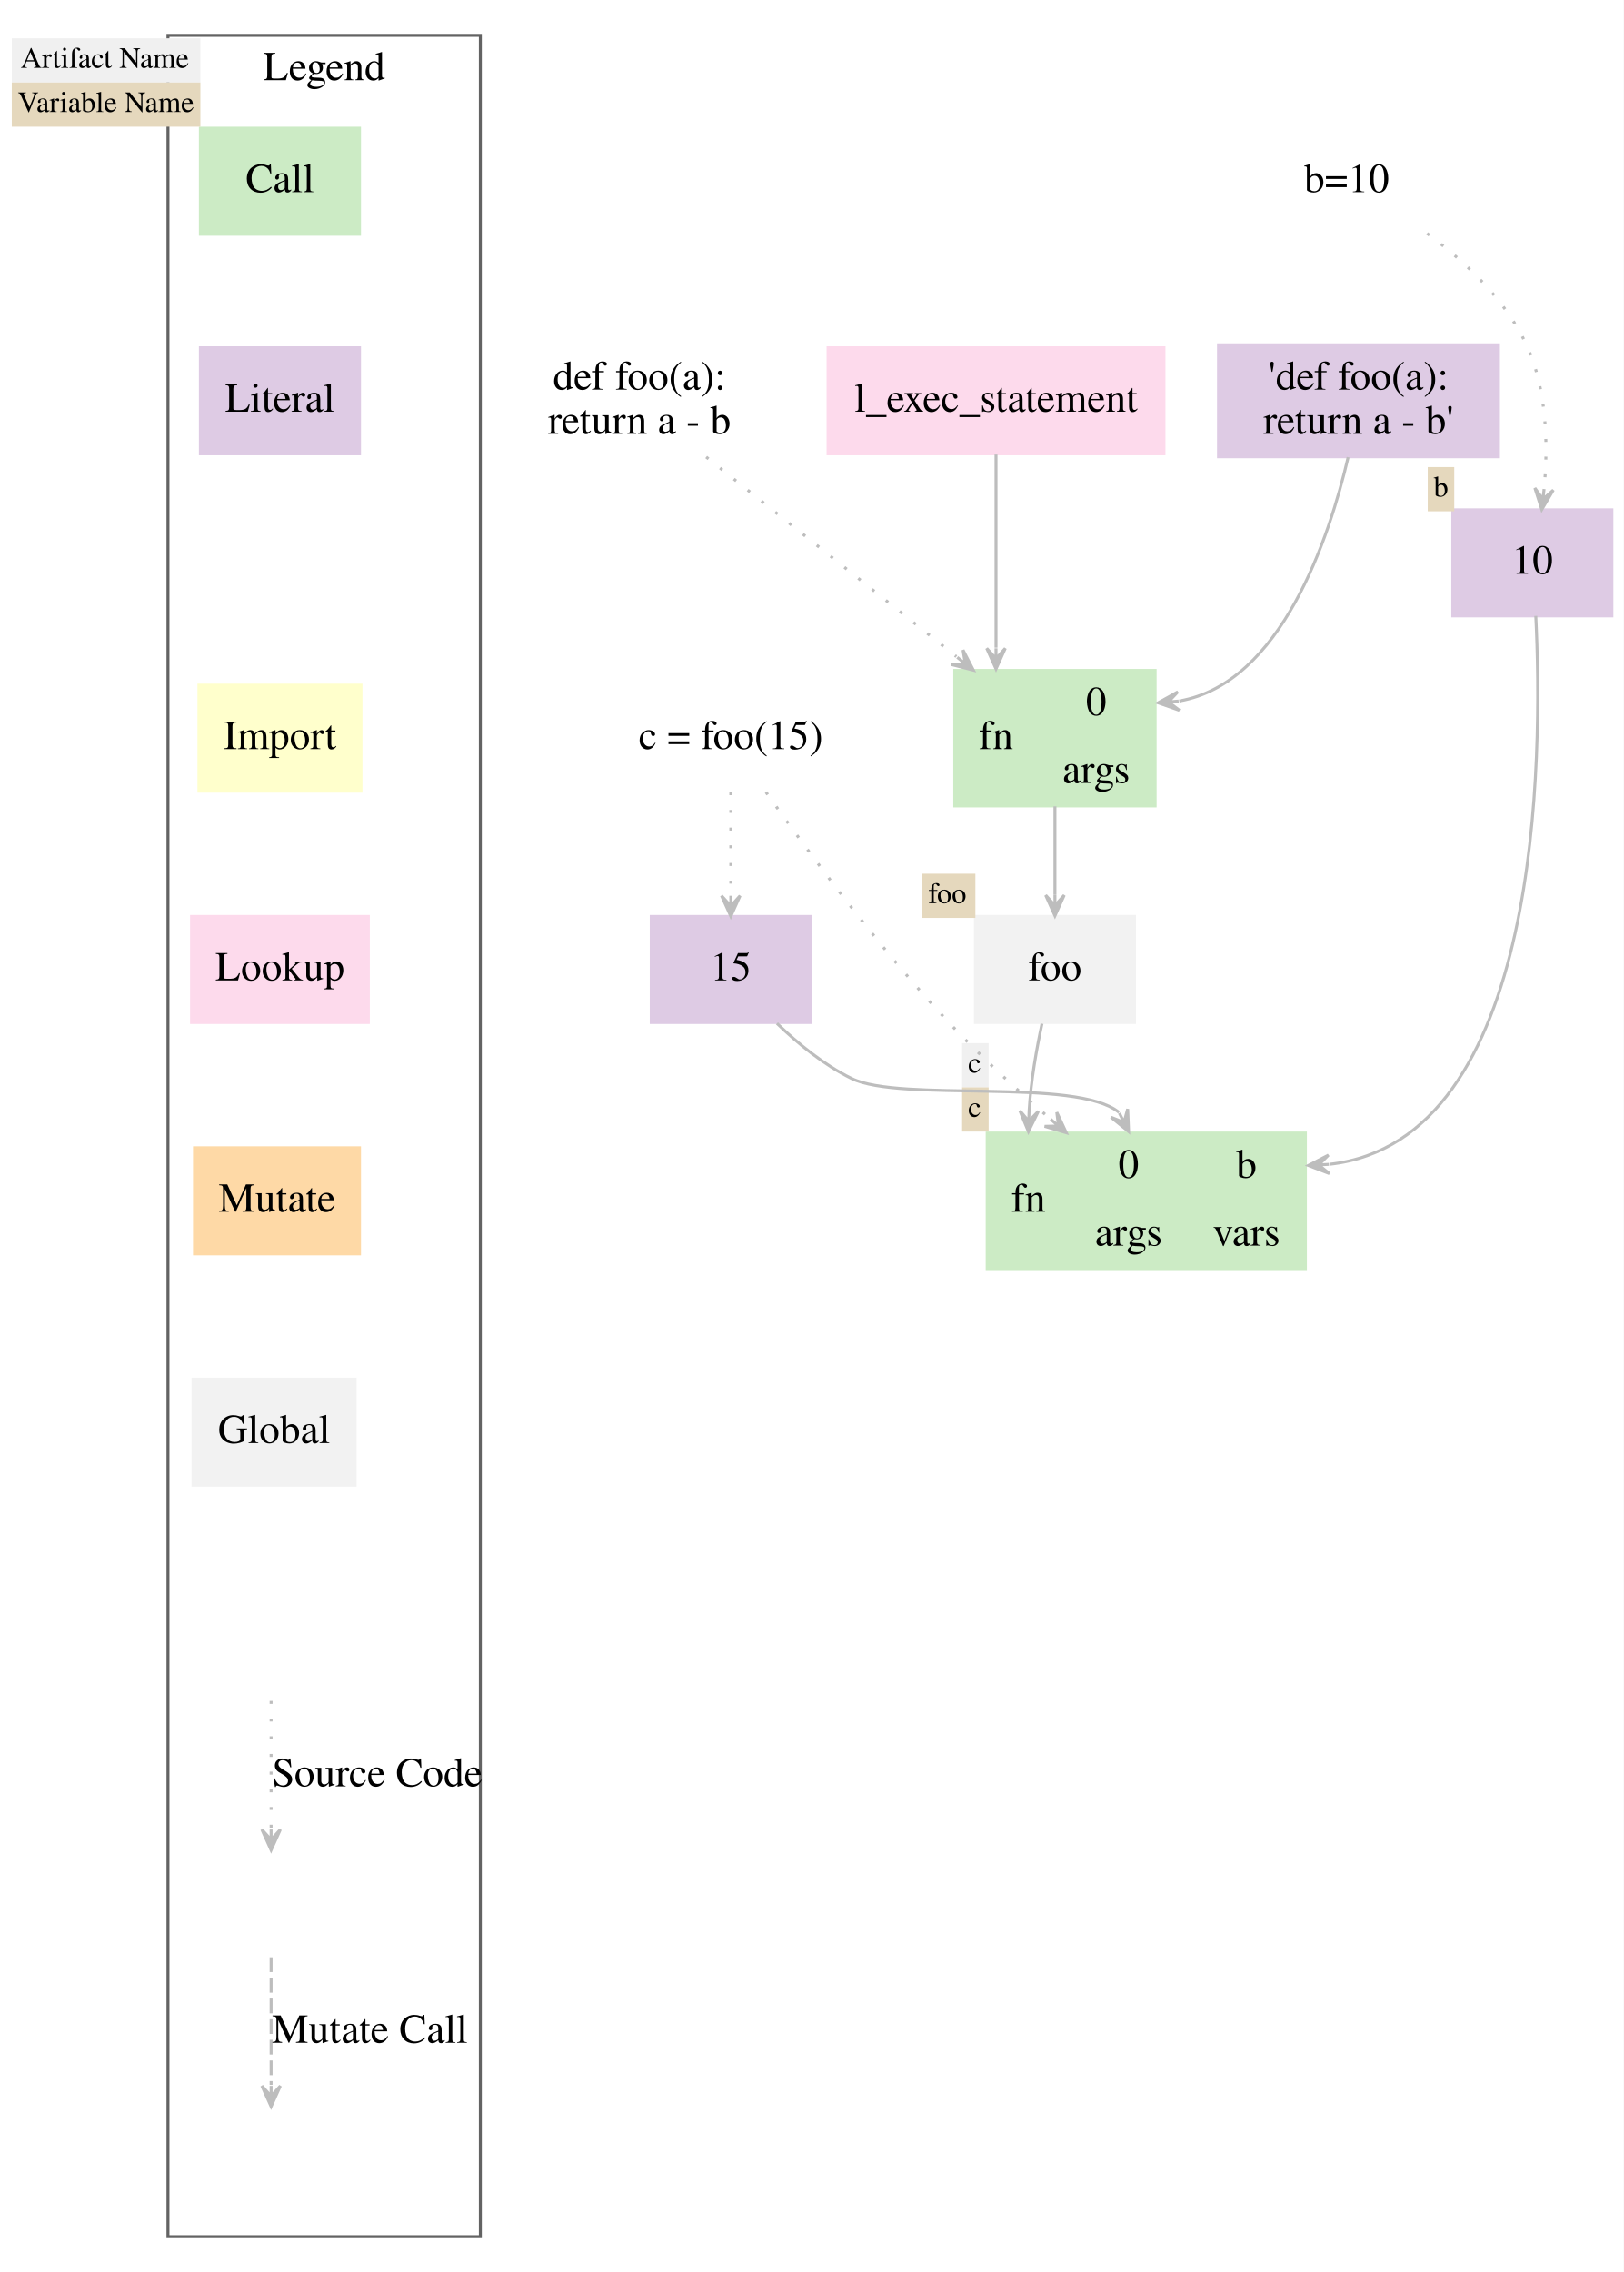
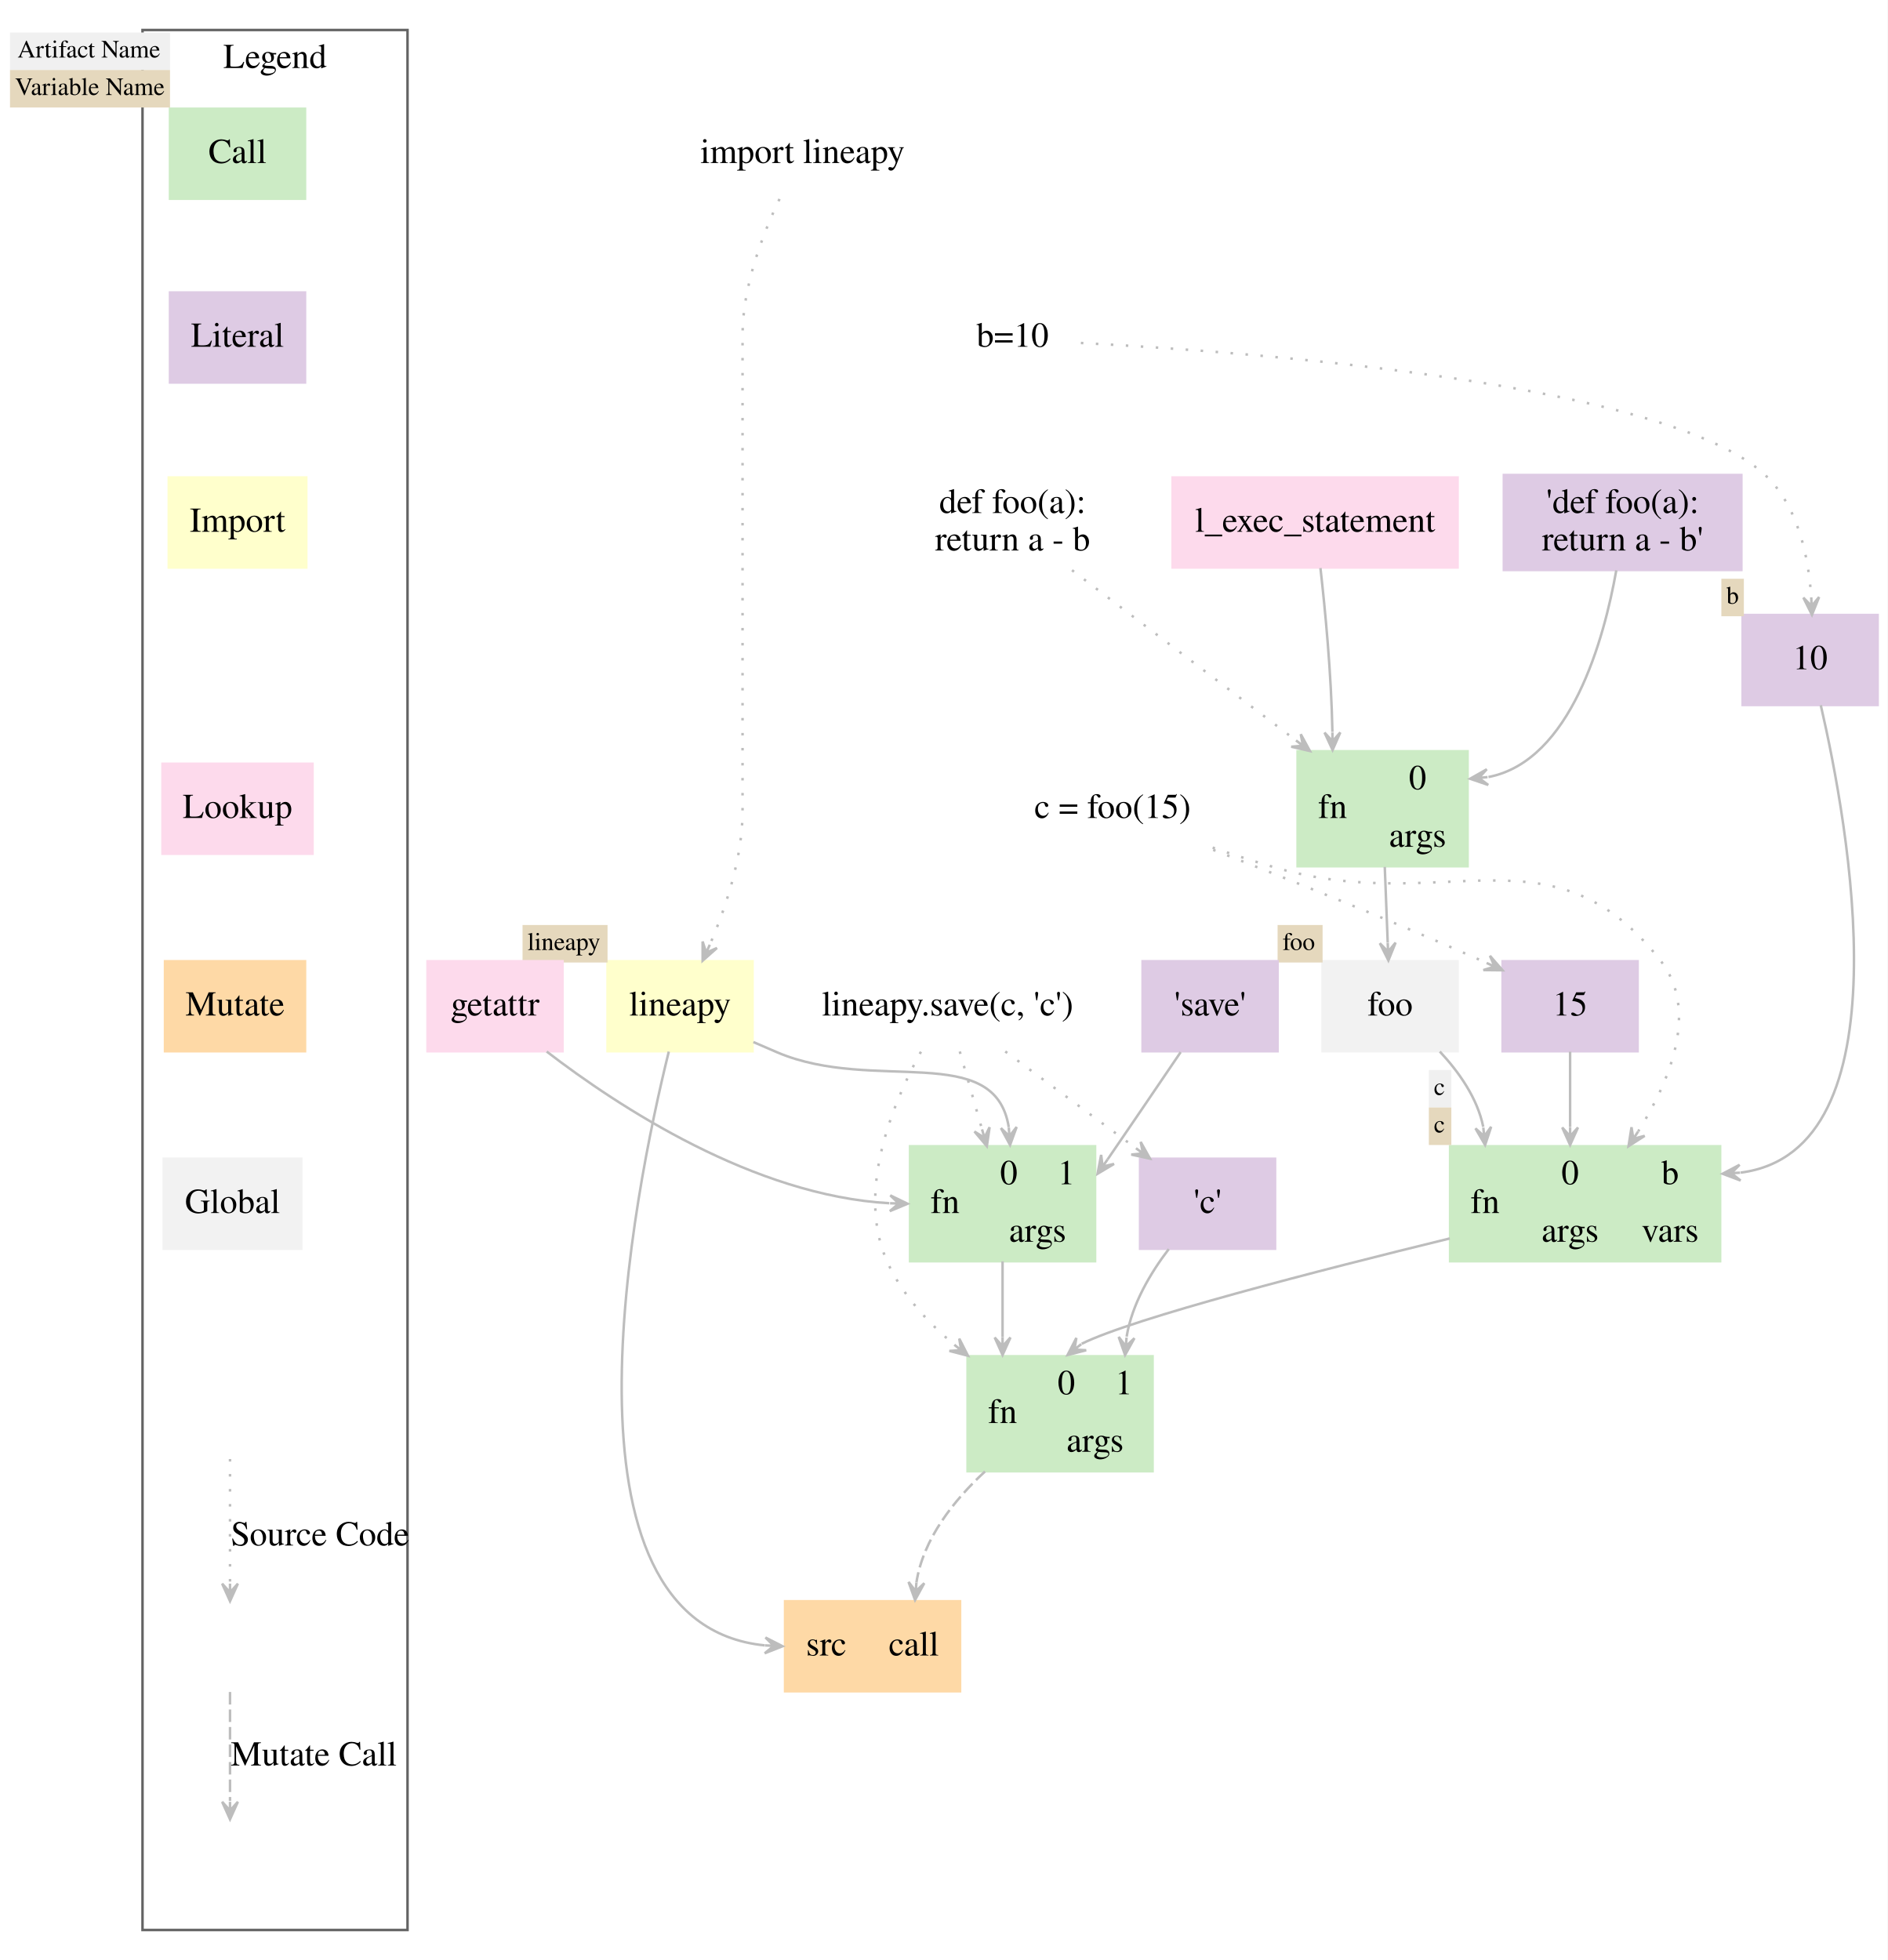
- <svg xmlns="http://www.w3.org/2000/svg" width="551pt" height="771pt" viewBox="0.00 0.00 551.00 771.00">
-   <g id="graph0" class="graph" transform="scale(1 1) rotate(0) translate(4 767)">
-     <polygon fill="white" stroke="transparent" points="-4,4 -4,-767 547,-767 547,4 -4,4" />
+ <svg xmlns="http://www.w3.org/2000/svg" width="755pt" height="784pt" viewBox="0.00 0.00 755.00 784.00">
+   <g id="graph0" class="graph" transform="scale(1 1) rotate(0) translate(4 780)">
+     <polygon fill="white" stroke="transparent" points="-4,4 -4,-780 751,-780 751,4 -4,4" />
    <g id="clust1" class="cluster">
-       <polygon fill="none" stroke="#636363" points="53,-8 53,-755 159,-755 159,-8 53,-8" />
-       <text text-anchor="middle" x="106" y="-739.8" font-family="Times,serif" font-size="14.00">Legend</text>
+       <polygon fill="none" stroke="#636363" points="53,-8 53,-768 159,-768 159,-8 53,-8" />
+       <text text-anchor="middle" x="106" y="-752.8" font-family="Times,serif" font-size="14.00">Legend</text>
    </g>
    <g id="node1" class="node">
-       <polygon fill="#ccebc5" stroke="#ccebc5" points="64,-687.5 64,-723.5 118,-723.5 118,-687.5 64,-687.5" />
-       <text text-anchor="middle" x="91" y="-701.8" font-family="Times,serif" font-size="14.00">Call</text>
-       <polygon fill="#f0f0f0" stroke="transparent" points="0,-739 0,-754 64,-754 64,-739 0,-739" />
-       <text text-anchor="start" x="3" y="-744" font-family="Times,serif" font-size="10.00">Artifact Name</text>
-       <polygon fill="#e5d8bd" stroke="transparent" points="0,-724 0,-739 64,-739 64,-724 0,-724" />
-       <text text-anchor="start" x="2" y="-729" font-family="Times,serif" font-size="10.00">Variable Name</text>
+       <polygon fill="#ccebc5" stroke="#ccebc5" points="64,-700.5 64,-736.5 118,-736.5 118,-700.5 64,-700.5" />
+       <text text-anchor="middle" x="91" y="-714.8" font-family="Times,serif" font-size="14.00">Call</text>
+       <polygon fill="#f0f0f0" stroke="transparent" points="0,-752 0,-767 64,-767 64,-752 0,-752" />
+       <text text-anchor="start" x="3" y="-757" font-family="Times,serif" font-size="10.00">Artifact Name</text>
+       <polygon fill="#e5d8bd" stroke="transparent" points="0,-737 0,-752 64,-752 64,-737 0,-737" />
+       <text text-anchor="start" x="2" y="-742" font-family="Times,serif" font-size="10.00">Variable Name</text>
    </g>
    <g id="node2" class="node">
-       <polygon fill="#decbe4" stroke="#decbe4" points="118,-649 64,-649 64,-613 118,-613 118,-649" />
-       <text text-anchor="middle" x="91" y="-627.3" font-family="Times,serif" font-size="14.00">Literal</text>
+       <polygon fill="#decbe4" stroke="#decbe4" points="118,-663 64,-663 64,-627 118,-627 118,-663" />
+       <text text-anchor="middle" x="91" y="-641.3" font-family="Times,serif" font-size="14.00">Literal</text>
    </g>
    <g id="node3" class="node">
-       <polygon fill="#ffffcc" stroke="#ffffcc" points="118.5,-534.5 63.5,-534.5 63.5,-498.5 118.5,-498.5 118.5,-534.5" />
-       <text text-anchor="middle" x="91" y="-512.8" font-family="Times,serif" font-size="14.00">Import</text>
+       <polygon fill="#ffffcc" stroke="#ffffcc" points="118.5,-589 63.5,-589 63.5,-553 118.5,-553 118.5,-589" />
+       <text text-anchor="middle" x="91" y="-567.3" font-family="Times,serif" font-size="14.00">Import</text>
    </g>
    <g id="node4" class="node">
-       <polygon fill="#fddaec" stroke="#fddaec" points="121,-456 61,-456 61,-420 121,-420 121,-456" />
-       <text text-anchor="middle" x="91" y="-434.3" font-family="Times,serif" font-size="14.00">Lookup</text>
+       <polygon fill="#fddaec" stroke="#fddaec" points="121,-474.5 61,-474.5 61,-438.5 121,-438.5 121,-474.5" />
+       <text text-anchor="middle" x="91" y="-452.8" font-family="Times,serif" font-size="14.00">Lookup</text>
    </g>
    <g id="node5" class="node">
-       <polygon fill="#fed9a6" stroke="#fed9a6" points="62,-341.5 62,-377.5 118,-377.5 118,-341.5 62,-341.5" />
-       <text text-anchor="middle" x="90" y="-355.8" font-family="Times,serif" font-size="14.00">Mutate</text>
+       <polygon fill="#fed9a6" stroke="#fed9a6" points="62,-359.5 62,-395.5 118,-395.5 118,-359.5 62,-359.5" />
+       <text text-anchor="middle" x="90" y="-373.8" font-family="Times,serif" font-size="14.00">Mutate</text>
    </g>
    <g id="node6" class="node">
-       <polygon fill="#f2f2f2" stroke="#f2f2f2" points="116.5,-299 61.5,-299 61.5,-263 116.5,-263 116.5,-299" />
-       <text text-anchor="middle" x="89" y="-277.3" font-family="Times,serif" font-size="14.00">Global</text>
+       <polygon fill="#f2f2f2" stroke="#f2f2f2" points="116.5,-316.5 61.5,-316.5 61.5,-280.5 116.5,-280.5 116.5,-316.5" />
+       <text text-anchor="middle" x="89" y="-294.8" font-family="Times,serif" font-size="14.00">Global</text>
    </g>
    <g id="edge7" class="edge">
-       <path fill="none" stroke="#bdbdbd" stroke-dasharray="1,5" d="M88,-189.8C88,-177.36 88,-160.36 88,-146.5" />
-       <polygon fill="#bdbdbd" stroke="#bdbdbd" points="88,-139.18 91.15,-146.18 88,-142.68 88,-146.18 88,-146.18 88,-146.18 88,-142.68 84.85,-146.18 88,-139.18 88,-139.18" />
-       <text text-anchor="middle" x="124" y="-160.8" font-family="Times,serif" font-size="14.00">Source Code</text>
+       <path fill="none" stroke="#bdbdbd" stroke-dasharray="1,5" d="M88,-196.38C88,-182.4 88,-162.47 88,-146.83" />
+       <polygon fill="#bdbdbd" stroke="#bdbdbd" points="88,-139.54 91.15,-146.54 88,-143.04 88,-146.54 88,-146.54 88,-146.54 88,-143.04 84.85,-146.54 88,-139.54 88,-139.54" />
+       <text text-anchor="middle" x="124" y="-161.8" font-family="Times,serif" font-size="14.00">Source Code</text>
    </g>
    <g id="edge8" class="edge">
-       <path fill="none" stroke="#bdbdbd" stroke-dasharray="5,2" d="M88,-102.8C88,-90.36 88,-73.36 88,-59.5" />
-       <polygon fill="#bdbdbd" stroke="#bdbdbd" points="88,-52.18 91.15,-59.18 88,-55.68 88,-59.18 88,-59.18 88,-59.18 88,-55.68 84.85,-59.18 88,-52.18 88,-52.18" />
+       <path fill="none" stroke="#bdbdbd" stroke-dasharray="5,2" d="M88,-103.2C88,-90.68 88,-73.59 88,-59.65" />
+       <polygon fill="#bdbdbd" stroke="#bdbdbd" points="88,-52.28 91.15,-59.28 88,-55.78 88,-59.28 88,-59.28 88,-59.28 88,-55.78 84.85,-59.28 88,-52.28 88,-52.28" />
      <text text-anchor="middle" x="121.5" y="-73.8" font-family="Times,serif" font-size="14.00">Mutate Call</text>
    </g>
    <g id="node10" class="node">
-       <polygon fill="#decbe4" stroke="#decbe4" points="543,-594 489,-594 489,-558 543,-558 543,-594" />
-       <text text-anchor="middle" x="516" y="-572.3" font-family="Times,serif" font-size="14.00">10</text>
-       <polygon fill="#e5d8bd" stroke="transparent" points="480.5,-593.5 480.5,-608.5 489.5,-608.5 489.5,-593.5 480.5,-593.5" />
-       <text text-anchor="start" x="482.5" y="-598.5" font-family="Times,serif" font-size="10.00">b</text>
+       <polygon fill="#ffffcc" stroke="#ffffcc" points="297,-395.5 239,-395.5 239,-359.5 297,-359.5 297,-395.5" />
+       <text text-anchor="middle" x="268" y="-373.8" font-family="Times,serif" font-size="14.00">lineapy</text>
+       <polygon fill="#e5d8bd" stroke="transparent" points="205,-395 205,-410 239,-410 239,-395 205,-395" />
+       <text text-anchor="start" x="207" y="-400" font-family="Times,serif" font-size="10.00">lineapy</text>
+     </g>
+     <g id="node21" class="node">
+       <polygon fill="#ccebc5" stroke="#ccebc5" points="360,-275.5 360,-321.5 434,-321.5 434,-275.5 360,-275.5" />
+       <text text-anchor="middle" x="374" y="-294.8" font-family="Times,serif" font-size="14.00">fn</text>
+       <polyline fill="none" stroke="#ccebc5" points="388,-275.5 388,-321.5 " />
+       <text text-anchor="middle" x="399.5" y="-306.3" font-family="Times,serif" font-size="14.00">0</text>
+       <polyline fill="none" stroke="#ccebc5" points="411,-298.5 411,-321.5 " />
+       <text text-anchor="middle" x="422.5" y="-306.3" font-family="Times,serif" font-size="14.00">1</text>
+       <polyline fill="none" stroke="#ccebc5" points="388,-298.5 434,-298.5 " />
+       <text text-anchor="middle" x="411" y="-283.3" font-family="Times,serif" font-size="14.00">args</text>
+     </g>
+     <g id="edge16" class="edge">
+       <path fill="none" stroke="#bdbdbd" d="M297.33,-363.18C300.58,-361.75 303.86,-360.33 307,-359 345.57,-342.68 393.94,-363.72 399.48,-329.13" />
+       <polygon fill="#bdbdbd" stroke="#bdbdbd" points="400,-322 402.63,-329.21 399.74,-325.49 399.49,-328.98 399.49,-328.98 399.49,-328.98 399.74,-325.49 396.35,-328.75 400,-322 400,-322" />
+     </g>
+     <g id="node22" class="node">
+       <polygon fill="#fed9a6" stroke="#fed9a6" points="310,-103.5 310,-139.5 380,-139.5 380,-103.5 310,-103.5" />
+       <text text-anchor="middle" x="326.5" y="-117.8" font-family="Times,serif" font-size="14.00">src</text>
+       <polyline fill="none" stroke="#fed9a6" points="343,-103.5 343,-139.5 " />
+       <text text-anchor="middle" x="361.5" y="-117.8" font-family="Times,serif" font-size="14.00">call</text>
+     </g>
+     <g id="edge18" class="edge">
+       <path fill="none" stroke="#bdbdbd" d="M263.5,-359.37C249.73,-303.65 214.24,-130.6 301.9,-121.84" />
+       <polygon fill="#bdbdbd" stroke="#bdbdbd" points="309,-121.5 302.16,-124.99 305.5,-121.67 302.01,-121.84 302.01,-121.84 302.01,-121.84 305.5,-121.67 301.86,-118.69 309,-121.5 309,-121.5" />
+     </g>
+     <g id="node11" class="node">
+       <polygon fill="#decbe4" stroke="#decbe4" points="747,-534 693,-534 693,-498 747,-498 747,-534" />
+       <text text-anchor="middle" x="720" y="-512.3" font-family="Times,serif" font-size="14.00">10</text>
+       <polygon fill="#e5d8bd" stroke="transparent" points="684.5,-533.5 684.5,-548.5 693.5,-548.5 693.5,-533.5 684.5,-533.5" />
+       <text text-anchor="start" x="686.5" y="-538.5" font-family="Times,serif" font-size="10.00">b</text>
+     </g>
+     <g id="node17" class="node">
+       <polygon fill="#ccebc5" stroke="#ccebc5" points="576,-275.5 576,-321.5 684,-321.5 684,-275.5 576,-275.5" />
+       <text text-anchor="middle" x="590" y="-294.8" font-family="Times,serif" font-size="14.00">fn</text>
+       <polyline fill="none" stroke="#ccebc5" points="604,-275.5 604,-321.5 " />
+       <text text-anchor="middle" x="624" y="-306.3" font-family="Times,serif" font-size="14.00">0</text>
+       <polyline fill="none" stroke="#ccebc5" points="604,-298.5 644,-298.5 " />
+       <text text-anchor="middle" x="624" y="-283.3" font-family="Times,serif" font-size="14.00">args</text>
+       <polyline fill="none" stroke="#ccebc5" points="644,-275.5 644,-321.5 " />
+       <text text-anchor="middle" x="664" y="-306.3" font-family="Times,serif" font-size="14.00">b</text>
+       <polyline fill="none" stroke="#ccebc5" points="644,-298.5 684,-298.5 " />
+       <text text-anchor="middle" x="664" y="-283.3" font-family="Times,serif" font-size="14.00">vars</text>
+       <polygon fill="#f0f0f0" stroke="transparent" points="567.5,-337 567.5,-352 576.5,-352 576.5,-337 567.5,-337" />
+       <text text-anchor="start" x="569.5" y="-342" font-family="Times,serif" font-size="10.00">c</text>
+       <polygon fill="#e5d8bd" stroke="transparent" points="567.5,-322 567.5,-337 576.5,-337 576.5,-322 567.5,-322" />
+       <text text-anchor="start" x="569.5" y="-327" font-family="Times,serif" font-size="10.00">c</text>
+     </g>
+     <g id="edge14" class="edge">
+       <path fill="none" stroke="#bdbdbd" d="M724.26,-497.92C735.24,-450.4 759.16,-319.58 692.22,-310.95" />
+       <polygon fill="#bdbdbd" stroke="#bdbdbd" points="685,-310.5 692.18,-307.79 688.49,-310.72 691.99,-310.93 691.99,-310.93 691.99,-310.93 688.49,-310.72 691.79,-314.08 685,-310.5 685,-310.5" />
+     </g>
+     <g id="node12" class="node">
+       <polygon fill="#fddaec" stroke="#fddaec" points="579,-589 465,-589 465,-553 579,-553 579,-589" />
+       <text text-anchor="middle" x="522" y="-567.3" font-family="Times,serif" font-size="14.00">l_exec_statement</text>
+     </g>
+     <g id="node15" class="node">
+       <polygon fill="#ccebc5" stroke="#ccebc5" points="515,-433.5 515,-479.5 583,-479.5 583,-433.5 515,-433.5" />
+       <text text-anchor="middle" x="529" y="-452.8" font-family="Times,serif" font-size="14.00">fn</text>
+       <polyline fill="none" stroke="#ccebc5" points="543,-433.5 543,-479.5 " />
+       <text text-anchor="middle" x="563" y="-464.3" font-family="Times,serif" font-size="14.00">0</text>
+       <polyline fill="none" stroke="#ccebc5" points="543,-456.5 583,-456.5 " />
+       <text text-anchor="middle" x="563" y="-441.3" font-family="Times,serif" font-size="14.00">args</text>
+     </g>
+     <g id="edge10" class="edge">
+       <path fill="none" stroke="#bdbdbd" d="M524.14,-552.78C526,-536.38 528.48,-510.78 528.93,-487.23" />
+       <polygon fill="#bdbdbd" stroke="#bdbdbd" points="529,-480 532.08,-487.03 528.97,-483.5 528.93,-487 528.93,-487 528.93,-487 528.97,-483.5 525.78,-486.97 529,-480 529,-480" />
+     </g>
+     <g id="node13" class="node">
+       <polygon fill="#decbe4" stroke="#decbe4" points="692.5,-590 597.5,-590 597.5,-552 692.5,-552 692.5,-590" />
+       <text text-anchor="middle" x="645" y="-574.8" font-family="Times,serif" font-size="14.00">'def foo(a):</text>
+       <text text-anchor="middle" x="645" y="-559.8" font-family="Times,serif" font-size="14.00">    return a - b'</text>
+     </g>
+     <g id="edge11" class="edge">
+       <path fill="none" stroke="#bdbdbd" d="M642.47,-551.85C637.62,-524.6 624.37,-475.58 591.35,-469.19" />
+       <polygon fill="#bdbdbd" stroke="#bdbdbd" points="584,-468.5 591.26,-466.02 587.48,-468.83 590.97,-469.16 590.97,-469.16 590.97,-469.16 587.48,-468.83 590.67,-472.29 584,-468.5 584,-468.5" />
+     </g>
+     <g id="node14" class="node">
+       <polygon fill="#f2f2f2" stroke="#f2f2f2" points="579,-395.5 525,-395.5 525,-359.5 579,-359.5 579,-395.5" />
+       <text text-anchor="middle" x="552" y="-373.8" font-family="Times,serif" font-size="14.00">foo</text>
+       <polygon fill="#e5d8bd" stroke="transparent" points="507,-395 507,-410 525,-410 525,-395 507,-395" />
+       <text text-anchor="start" x="509" y="-400" font-family="Times,serif" font-size="10.00">foo</text>
+     </g>
+     <g id="edge12" class="edge">
+       <path fill="none" stroke="#bdbdbd" d="M571.89,-359.38C579.5,-351.23 586.93,-340.75 589.25,-329.27" />
+       <polygon fill="#bdbdbd" stroke="#bdbdbd" points="590,-322 592.42,-329.29 589.64,-325.48 589.28,-328.96 589.28,-328.96 589.28,-328.96 589.64,-325.48 586.15,-328.64 590,-322 590,-322" />
+     </g>
+     <g id="edge9" class="edge">
+       <path fill="none" stroke="#bdbdbd" d="M549.87,-433.23C550.24,-423.74 550.67,-412.65 551.05,-402.94" />
+       <polygon fill="#bdbdbd" stroke="#bdbdbd" points="551.32,-395.83 554.2,-402.95 551.19,-399.33 551.05,-402.83 551.05,-402.83 551.05,-402.83 551.19,-399.33 547.9,-402.7 551.32,-395.83 551.32,-395.83" />
    </g>
    <g id="node16" class="node">
-       <polygon fill="#ccebc5" stroke="#ccebc5" points="331,-336.5 331,-382.5 439,-382.5 439,-336.5 331,-336.5" />
-       <text text-anchor="middle" x="345" y="-355.8" font-family="Times,serif" font-size="14.00">fn</text>
-       <polyline fill="none" stroke="#ccebc5" points="359,-336.5 359,-382.5 " />
-       <text text-anchor="middle" x="379" y="-367.3" font-family="Times,serif" font-size="14.00">0</text>
-       <polyline fill="none" stroke="#ccebc5" points="359,-359.5 399,-359.5 " />
-       <text text-anchor="middle" x="379" y="-344.3" font-family="Times,serif" font-size="14.00">args</text>
-       <polyline fill="none" stroke="#ccebc5" points="399,-336.5 399,-382.5 " />
-       <text text-anchor="middle" x="419" y="-367.3" font-family="Times,serif" font-size="14.00">b</text>
-       <polyline fill="none" stroke="#ccebc5" points="399,-359.5 439,-359.5 " />
-       <text text-anchor="middle" x="419" y="-344.3" font-family="Times,serif" font-size="14.00">vars</text>
-       <polygon fill="#f0f0f0" stroke="transparent" points="322.5,-398 322.5,-413 331.5,-413 331.5,-398 322.5,-398" />
-       <text text-anchor="start" x="324.5" y="-403" font-family="Times,serif" font-size="10.00">c</text>
-       <polygon fill="#e5d8bd" stroke="transparent" points="322.5,-383 322.5,-398 331.5,-398 331.5,-383 322.5,-383" />
-       <text text-anchor="start" x="324.5" y="-388" font-family="Times,serif" font-size="10.00">c</text>
-     </g>
-     <g id="edge14" class="edge">
-       <path fill="none" stroke="#bdbdbd" d="M517.17,-558C519.53,-510.62 519.4,-380.01 447.21,-371.9" />
-       <polygon fill="#bdbdbd" stroke="#bdbdbd" points="440,-371.5 447.16,-368.74 443.49,-371.69 446.99,-371.88 446.99,-371.88 446.99,-371.88 443.49,-371.69 446.82,-375.03 440,-371.5 440,-371.5" />
-     </g>
-     <g id="node11" class="node">
-       <polygon fill="#fddaec" stroke="#fddaec" points="391,-649 277,-649 277,-613 391,-613 391,-649" />
-       <text text-anchor="middle" x="334" y="-627.3" font-family="Times,serif" font-size="14.00">l_exec_statement</text>
-     </g>
-     <g id="node14" class="node">
-       <polygon fill="#ccebc5" stroke="#ccebc5" points="320,-493.5 320,-539.5 388,-539.5 388,-493.5 320,-493.5" />
-       <text text-anchor="middle" x="334" y="-512.8" font-family="Times,serif" font-size="14.00">fn</text>
-       <polyline fill="none" stroke="#ccebc5" points="348,-493.5 348,-539.5 " />
-       <text text-anchor="middle" x="368" y="-524.3" font-family="Times,serif" font-size="14.00">0</text>
-       <polyline fill="none" stroke="#ccebc5" points="348,-516.5 388,-516.5 " />
-       <text text-anchor="middle" x="368" y="-501.3" font-family="Times,serif" font-size="14.00">args</text>
-     </g>
-     <g id="edge10" class="edge">
-       <path fill="none" stroke="#bdbdbd" d="M334,-612.75C334,-596.33 334,-570.71 334,-547.21" />
-       <polygon fill="#bdbdbd" stroke="#bdbdbd" points="334,-540 337.15,-547 334,-543.5 334,-547 334,-547 334,-547 334,-543.5 330.85,-547 334,-540 334,-540" />
-     </g>
-     <g id="node12" class="node">
-       <polygon fill="#decbe4" stroke="#decbe4" points="504.5,-650 409.5,-650 409.5,-612 504.5,-612 504.5,-650" />
-       <text text-anchor="middle" x="457" y="-634.8" font-family="Times,serif" font-size="14.00">'def foo(a):</text>
-       <text text-anchor="middle" x="457" y="-619.8" font-family="Times,serif" font-size="14.00">    return a - b'</text>
-     </g>
-     <g id="edge11" class="edge">
-       <path fill="none" stroke="#bdbdbd" d="M453.49,-611.85C447.09,-584.48 430.87,-535.17 396.19,-529.12" />
-       <polygon fill="#bdbdbd" stroke="#bdbdbd" points="389,-528.5 396.24,-525.96 392.49,-528.8 395.97,-529.1 395.97,-529.1 395.97,-529.1 392.49,-528.8 395.71,-532.24 389,-528.5 389,-528.5" />
-     </g>
-     <g id="node13" class="node">
-       <polygon fill="#f2f2f2" stroke="#f2f2f2" points="381,-456 327,-456 327,-420 381,-420 381,-456" />
-       <text text-anchor="middle" x="354" y="-434.3" font-family="Times,serif" font-size="14.00">foo</text>
-       <polygon fill="#e5d8bd" stroke="transparent" points="309,-455.5 309,-470.5 327,-470.5 327,-455.5 309,-455.5" />
-       <text text-anchor="start" x="311" y="-460.5" font-family="Times,serif" font-size="10.00">foo</text>
-     </g>
-     <g id="edge12" class="edge">
-       <path fill="none" stroke="#bdbdbd" d="M349.61,-419.61C347.75,-411.06 345.87,-400.39 345.23,-390.06" />
-       <polygon fill="#bdbdbd" stroke="#bdbdbd" points="345,-383 348.38,-389.89 345.11,-386.5 345.23,-390 345.23,-390 345.23,-390 345.11,-386.5 342.08,-390.1 345,-383 345,-383" />
-     </g>
-     <g id="edge9" class="edge">
-       <path fill="none" stroke="#bdbdbd" d="M354,-493.37C354,-483.95 354,-472.93 354,-463.28" />
-       <polygon fill="#bdbdbd" stroke="#bdbdbd" points="354,-456.22 357.15,-463.22 354,-459.72 354,-463.22 354,-463.22 354,-463.22 354,-459.72 350.85,-463.22 354,-456.22 354,-456.22" />
-     </g>
-     <g id="node15" class="node">
-       <polygon fill="#decbe4" stroke="#decbe4" points="271,-456 217,-456 217,-420 271,-420 271,-456" />
-       <text text-anchor="middle" x="244" y="-434.3" font-family="Times,serif" font-size="14.00">15</text>
+       <polygon fill="#decbe4" stroke="#decbe4" points="651,-395.5 597,-395.5 597,-359.5 651,-359.5 651,-395.5" />
+       <text text-anchor="middle" x="624" y="-373.8" font-family="Times,serif" font-size="14.00">15</text>
    </g>
    <g id="edge13" class="edge">
-       <path fill="none" stroke="#bdbdbd" d="M259.66,-419.7C266.75,-412.87 275.64,-405.58 285,-401 301.72,-392.82 361.15,-401.46 375.74,-389.5" />
-       <polygon fill="#bdbdbd" stroke="#bdbdbd" points="379,-383 378.68,-390.67 377.43,-386.13 375.86,-389.26 375.86,-389.26 375.86,-389.26 377.43,-386.13 373.05,-387.85 379,-383 379,-383" />
-     </g>
-     <g id="node17" class="node">
-       <text text-anchor="middle" x="453" y="-701.8" font-family="Times,serif" font-size="14.00">b=10</text>
+       <path fill="none" stroke="#bdbdbd" d="M624,-359.32C624,-350.6 624,-339.66 624,-329.16" />
+       <polygon fill="#bdbdbd" stroke="#bdbdbd" points="624,-322 627.15,-329 624,-325.5 624,-329 624,-329 624,-329 624,-325.5 620.85,-329 624,-322 624,-322" />
+     </g>
+     <g id="node23" class="node">
+       <polygon fill="#ccebc5" stroke="#ccebc5" points="383,-191.5 383,-237.5 457,-237.5 457,-191.5 383,-191.5" />
+       <text text-anchor="middle" x="397" y="-210.8" font-family="Times,serif" font-size="14.00">fn</text>
+       <polyline fill="none" stroke="#ccebc5" points="411,-191.5 411,-237.5 " />
+       <text text-anchor="middle" x="422.5" y="-222.3" font-family="Times,serif" font-size="14.00">0</text>
+       <polyline fill="none" stroke="#ccebc5" points="434,-214.5 434,-237.5 " />
+       <text text-anchor="middle" x="445.5" y="-222.3" font-family="Times,serif" font-size="14.00">1</text>
+       <polyline fill="none" stroke="#ccebc5" points="411,-214.5 457,-214.5 " />
+       <text text-anchor="middle" x="434" y="-199.3" font-family="Times,serif" font-size="14.00">args</text>
+     </g>
+     <g id="edge21" class="edge">
+       <path fill="none" stroke="#bdbdbd" d="M575.88,-284.62C523.66,-271.87 449.51,-252.8 428.65,-242.5" />
+       <polygon fill="#bdbdbd" stroke="#bdbdbd" points="423,-238 430.44,-239.9 425.74,-240.18 428.48,-242.36 428.48,-242.36 428.48,-242.36 425.74,-240.18 426.51,-244.83 423,-238 423,-238" />
+     </g>
+     <g id="node18" class="node">
+       <polygon fill="#decbe4" stroke="#decbe4" points="506,-316.5 452,-316.5 452,-280.5 506,-280.5 506,-316.5" />
+       <text text-anchor="middle" x="479" y="-294.8" font-family="Times,serif" font-size="14.00">'c'</text>
+     </g>
+     <g id="edge22" class="edge">
+       <path fill="none" stroke="#bdbdbd" d="M463.47,-280.37C456.24,-270.91 448.77,-258.43 446.62,-245.33" />
+       <polygon fill="#bdbdbd" stroke="#bdbdbd" points="446,-238 449.73,-244.71 446.29,-241.49 446.59,-244.98 446.59,-244.98 446.59,-244.98 446.29,-241.49 443.45,-245.24 446,-238 446,-238" />
+     </g>
+     <g id="node19" class="node">
+       <polygon fill="#fddaec" stroke="#fddaec" points="221,-395.5 167,-395.5 167,-359.5 221,-359.5 221,-395.5" />
+       <text text-anchor="middle" x="194" y="-373.8" font-family="Times,serif" font-size="14.00">getattr</text>
    </g>
    <g id="edge15" class="edge">
-       <path fill="none" stroke="#bdbdbd" stroke-dasharray="1,5" d="M480.28,-687.79C492.97,-678.4 506.83,-665.46 514,-650 521,-634.92 521.35,-616.13 520.03,-601.39" />
-       <polygon fill="#bdbdbd" stroke="#bdbdbd" points="519.21,-594.1 523.12,-600.7 519.6,-597.58 519.99,-601.05 519.99,-601.05 519.99,-601.05 519.6,-597.58 516.86,-601.4 519.21,-594.1 519.21,-594.1" />
-     </g>
-     <g id="node18" class="node">
-       <text text-anchor="middle" x="213" y="-634.8" font-family="Times,serif" font-size="14.00">def foo(a):</text>
-       <text text-anchor="middle" x="213" y="-619.8" font-family="Times,serif" font-size="14.00">    return a - b</text>
+       <path fill="none" stroke="#bdbdbd" d="M214.66,-359.38C243.25,-337.41 297.52,-301.73 351.7,-298.71" />
+       <polygon fill="#bdbdbd" stroke="#bdbdbd" points="359,-298.5 352.09,-301.85 355.5,-298.6 352,-298.7 352,-298.7 352,-298.7 355.5,-298.6 351.91,-295.55 359,-298.5 359,-298.5" />
+     </g>
+     <g id="node20" class="node">
+       <polygon fill="#decbe4" stroke="#decbe4" points="507,-395.5 453,-395.5 453,-359.5 507,-359.5 507,-395.5" />
+       <text text-anchor="middle" x="480" y="-373.8" font-family="Times,serif" font-size="14.00">'save'</text>
    </g>
    <g id="edge17" class="edge">
-       <path fill="none" stroke="#bdbdbd" stroke-dasharray="1,5" d="M235.65,-611.92C258.6,-593.62 294.34,-565.1 320.54,-544.19" />
-       <polygon fill="#bdbdbd" stroke="#bdbdbd" points="326.32,-539.59 322.81,-546.42 323.58,-541.77 320.84,-543.95 320.84,-543.95 320.84,-543.95 323.58,-541.77 318.88,-541.49 326.32,-539.59 326.32,-539.59" />
-     </g>
-     <g id="node19" class="node">
-       <text text-anchor="middle" x="244" y="-512.8" font-family="Times,serif" font-size="14.00">c = foo(15)</text>
+       <path fill="none" stroke="#bdbdbd" d="M468.24,-359.16C458.6,-344.95 445.52,-325.7 439.01,-316.24" />
+       <polygon fill="#bdbdbd" stroke="#bdbdbd" points="435,-310.5 441.59,-314.43 437.01,-313.37 439.01,-316.24 439.01,-316.24 439.01,-316.24 437.01,-313.37 436.43,-318.04 435,-310.5 435,-310.5" />
+     </g>
+     <g id="edge20" class="edge">
+       <path fill="none" stroke="#bdbdbd" d="M397,-275.46C397,-266.35 397,-255.5 397,-245.1" />
+       <polygon fill="#bdbdbd" stroke="#bdbdbd" points="397,-238 400.15,-245 397,-241.5 397,-245 397,-245 397,-245 397,-241.5 393.85,-245 397,-238 397,-238" />
    </g>
    <g id="edge19" class="edge">
-       <path fill="none" stroke="#bdbdbd" stroke-dasharray="1,5" d="M244,-498.14C244,-487.8 244,-474.52 244,-463.16" />
-       <polygon fill="#bdbdbd" stroke="#bdbdbd" points="244,-456.03 247.15,-463.03 244,-459.53 244,-463.03 244,-463.03 244,-463.03 244,-459.53 240.85,-463.03 244,-456.03 244,-456.03" />
-     </g>
-     <g id="edge20" class="edge">
-       <path fill="none" stroke="#bdbdbd" stroke-dasharray="1,5" d="M255.94,-498.17C269.87,-478.43 294.07,-445.58 318,-420 328.59,-408.67 341.1,-397.15 352.41,-387.29" />
-       <polygon fill="#bdbdbd" stroke="#bdbdbd" points="357.86,-382.6 354.62,-389.55 355.21,-384.88 352.56,-387.17 352.56,-387.17 352.56,-387.17 355.21,-384.88 350.5,-384.78 357.86,-382.6 357.86,-382.6" />
+       <path fill="none" stroke="#bdbdbd" stroke-dasharray="5,2" d="M389.98,-191.42C377.49,-179.85 365.25,-164.47 362.55,-147.04" />
+       <polygon fill="#bdbdbd" stroke="#bdbdbd" points="362,-140 365.68,-146.73 362.27,-143.49 362.54,-146.98 362.54,-146.98 362.54,-146.98 362.27,-143.49 359.4,-147.22 362,-140 362,-140" />
+     </g>
+     <g id="node24" class="node">
+       <text text-anchor="middle" x="317" y="-714.8" font-family="Times,serif" font-size="14.00">import lineapy</text>
+     </g>
+     <g id="edge23" class="edge">
+       <path fill="none" stroke="#bdbdbd" stroke-dasharray="1,5" d="M307.79,-700.41C301.02,-686.25 293,-665.38 293,-646 293,-646 293,-646 293,-455.5 293,-436.97 286.37,-417.11 279.94,-402.2" />
+       <polygon fill="#bdbdbd" stroke="#bdbdbd" points="277.03,-395.72 282.77,-400.81 278.46,-398.91 279.9,-402.1 279.9,-402.1 279.9,-402.1 278.46,-398.91 277.03,-403.4 277.03,-395.72 277.03,-395.72" />
+     </g>
+     <g id="node25" class="node">
+       <text text-anchor="middle" x="401" y="-641.3" font-family="Times,serif" font-size="14.00">b=10</text>
+     </g>
+     <g id="edge25" class="edge">
+       <path fill="none" stroke="#bdbdbd" stroke-dasharray="1,5" d="M428.32,-642.81C494.81,-639.34 662.5,-627.04 702,-590 715.21,-577.61 719.39,-557.21 720.45,-541.12" />
+       <polygon fill="#bdbdbd" stroke="#bdbdbd" points="720.73,-534.07 723.59,-541.19 720.59,-537.57 720.45,-541.06 720.45,-541.06 720.45,-541.06 720.59,-537.57 717.3,-540.94 720.73,-534.07 720.73,-534.07" />
+     </g>
+     <g id="node26" class="node">
+       <text text-anchor="middle" x="401" y="-574.8" font-family="Times,serif" font-size="14.00">def foo(a):</text>
+       <text text-anchor="middle" x="401" y="-559.8" font-family="Times,serif" font-size="14.00">    return a - b</text>
+     </g>
+     <g id="edge27" class="edge">
+       <path fill="none" stroke="#bdbdbd" stroke-dasharray="1,5" d="M424.78,-551.92C448.96,-533.54 486.69,-504.86 514.23,-483.93" />
+       <polygon fill="#bdbdbd" stroke="#bdbdbd" points="519.94,-479.59 516.27,-486.33 517.15,-481.71 514.37,-483.83 514.37,-483.83 514.37,-483.83 517.15,-481.71 512.46,-481.32 519.94,-479.59 519.94,-479.59" />
+     </g>
+     <g id="node27" class="node">
+       <text text-anchor="middle" x="441" y="-452.8" font-family="Times,serif" font-size="14.00">c = foo(15)</text>
+     </g>
+     <g id="edge29" class="edge">
+       <path fill="none" stroke="#bdbdbd" stroke-dasharray="1,5" d="M481.24,-440.06C510.96,-428.46 552.28,-411.89 588,-396 588.82,-395.63 589.65,-395.26 590.49,-394.88" />
+       <polygon fill="#bdbdbd" stroke="#bdbdbd" points="596.97,-391.89 591.94,-397.68 593.79,-393.35 590.61,-394.82 590.61,-394.82 590.61,-394.82 593.79,-393.35 589.29,-391.97 596.97,-391.89 596.97,-391.89" />
+     </g>
+     <g id="edge30" class="edge">
+       <path fill="none" stroke="#bdbdbd" stroke-dasharray="1,5" d="M481.02,-440.96C489.24,-438.17 497.86,-435.38 506,-433 573.56,-413.24 616.43,-451.28 660,-396 675.62,-376.19 664.22,-348.18 651.24,-327.44" />
+       <polygon fill="#bdbdbd" stroke="#bdbdbd" points="647.37,-321.53 653.83,-325.66 649.28,-324.46 651.2,-327.38 651.2,-327.38 651.2,-327.38 649.28,-324.46 648.56,-329.11 647.37,-321.53 647.37,-321.53" />
+     </g>
+     <g id="node28" class="node">
+       <text text-anchor="middle" x="375" y="-373.8" font-family="Times,serif" font-size="14.00">lineapy.save(c, 'c')</text>
+     </g>
+     <g id="edge32" class="edge">
+       <path fill="none" stroke="#bdbdbd" stroke-dasharray="1,5" d="M398.08,-359.41C413.43,-348.05 433.71,-333.03 450.13,-320.88" />
+       <polygon fill="#bdbdbd" stroke="#bdbdbd" points="455.98,-316.54 452.23,-323.24 453.17,-318.62 450.36,-320.71 450.36,-320.71 450.36,-320.71 453.17,-318.62 448.48,-318.17 455.98,-316.54 455.98,-316.54" />
+     </g>
+     <g id="edge33" class="edge">
+       <path fill="none" stroke="#bdbdbd" stroke-dasharray="1,5" d="M379.88,-359.41C382.47,-350.34 385.73,-338.94 388.71,-328.53" />
+       <polygon fill="#bdbdbd" stroke="#bdbdbd" points="390.71,-321.52 391.81,-329.12 389.75,-324.89 388.79,-328.25 388.79,-328.25 388.79,-328.25 389.75,-324.89 385.76,-327.39 390.71,-321.52 390.71,-321.52" />
+     </g>
+     <g id="edge34" class="edge">
+       <path fill="none" stroke="#bdbdbd" stroke-dasharray="1,5" d="M364.35,-359.31C352.97,-338.56 338.18,-302.99 351,-275 356.83,-262.26 366.89,-251.22 377.55,-242.22" />
+       <polygon fill="#bdbdbd" stroke="#bdbdbd" points="383.16,-237.7 379.68,-244.55 380.43,-239.9 377.71,-242.09 377.71,-242.09 377.71,-242.09 380.43,-239.9 375.73,-239.64 383.16,-237.7 383.16,-237.7" />
    </g>
  </g>
</svg>
